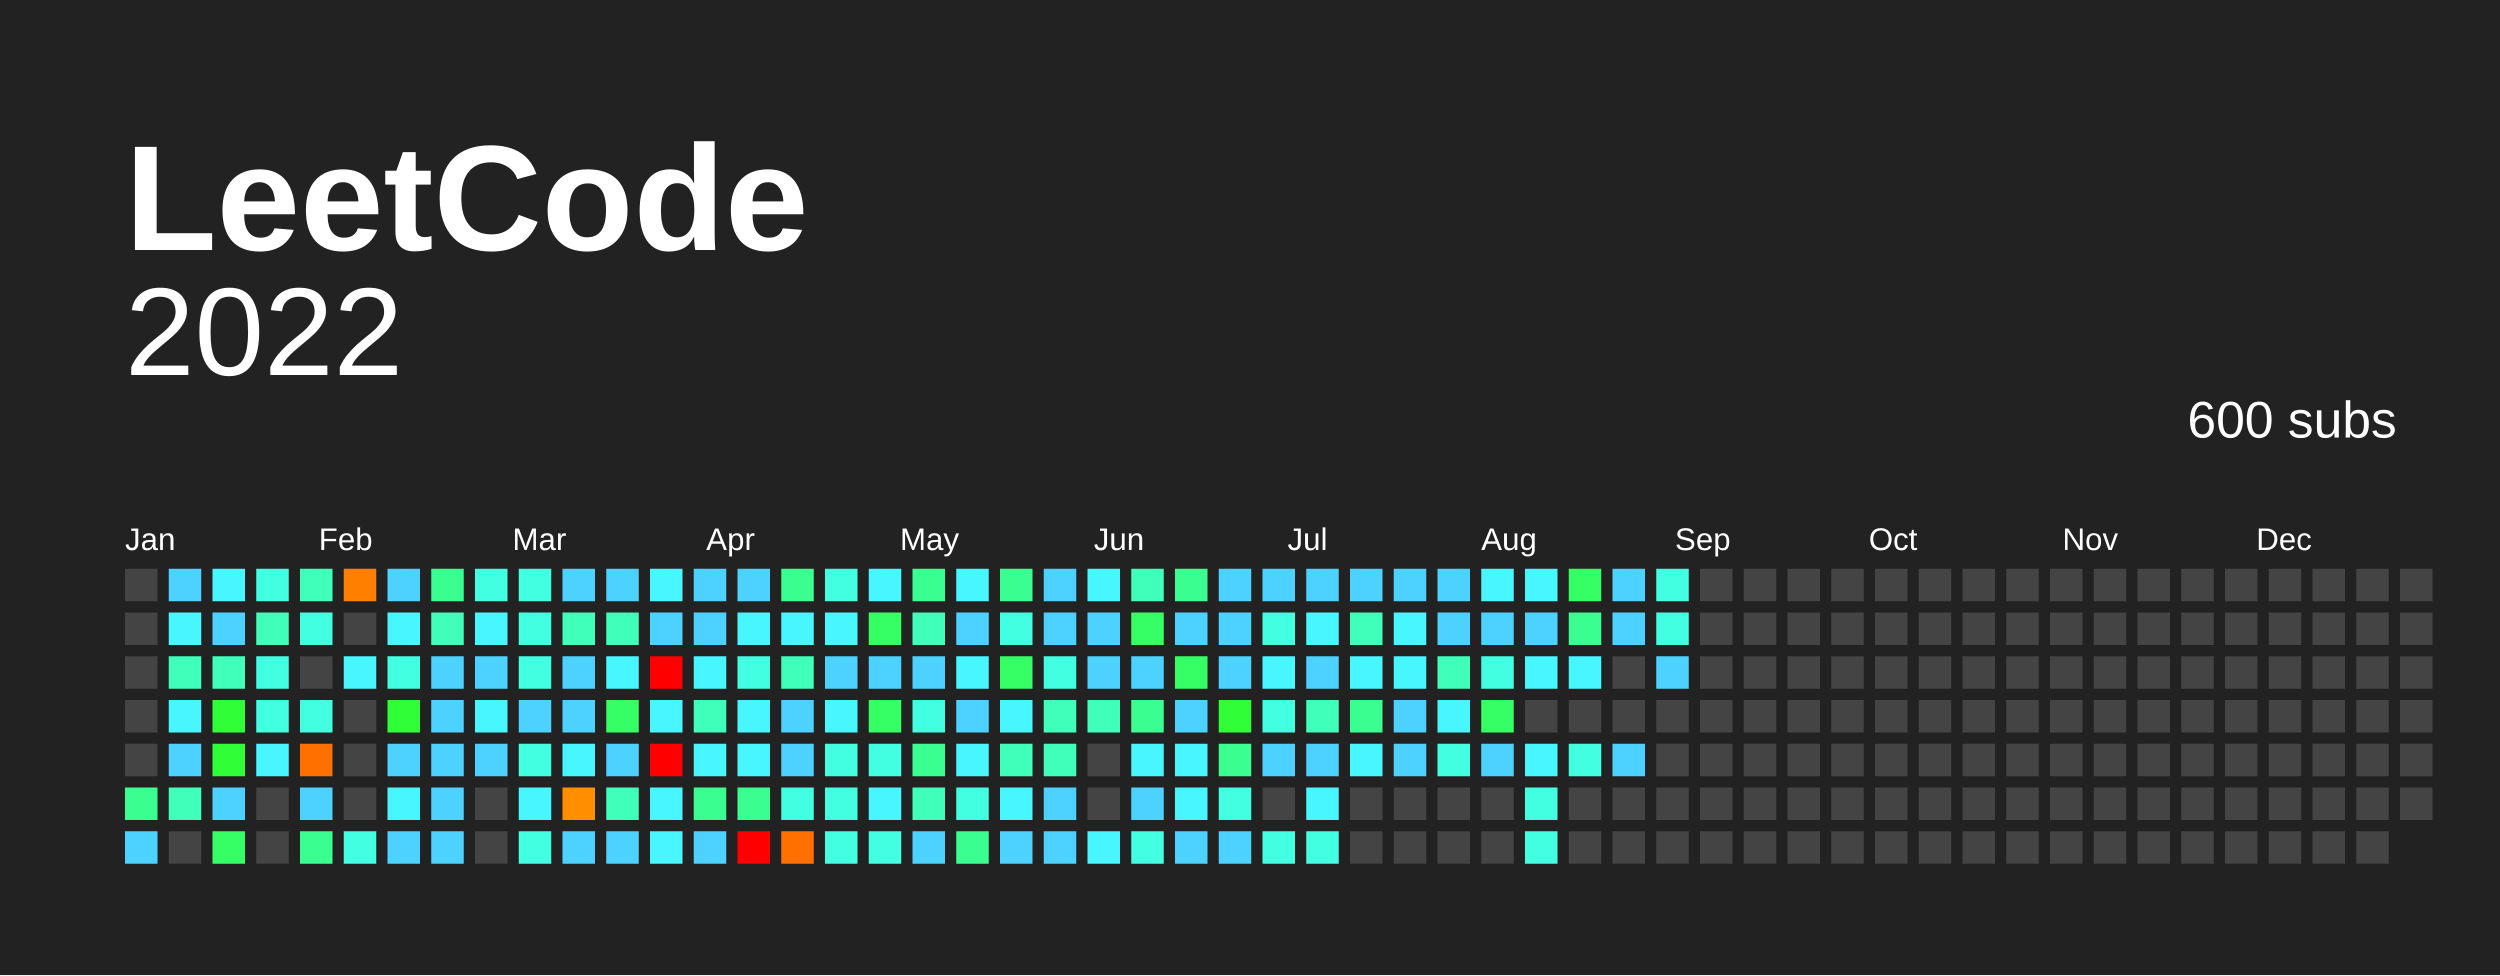
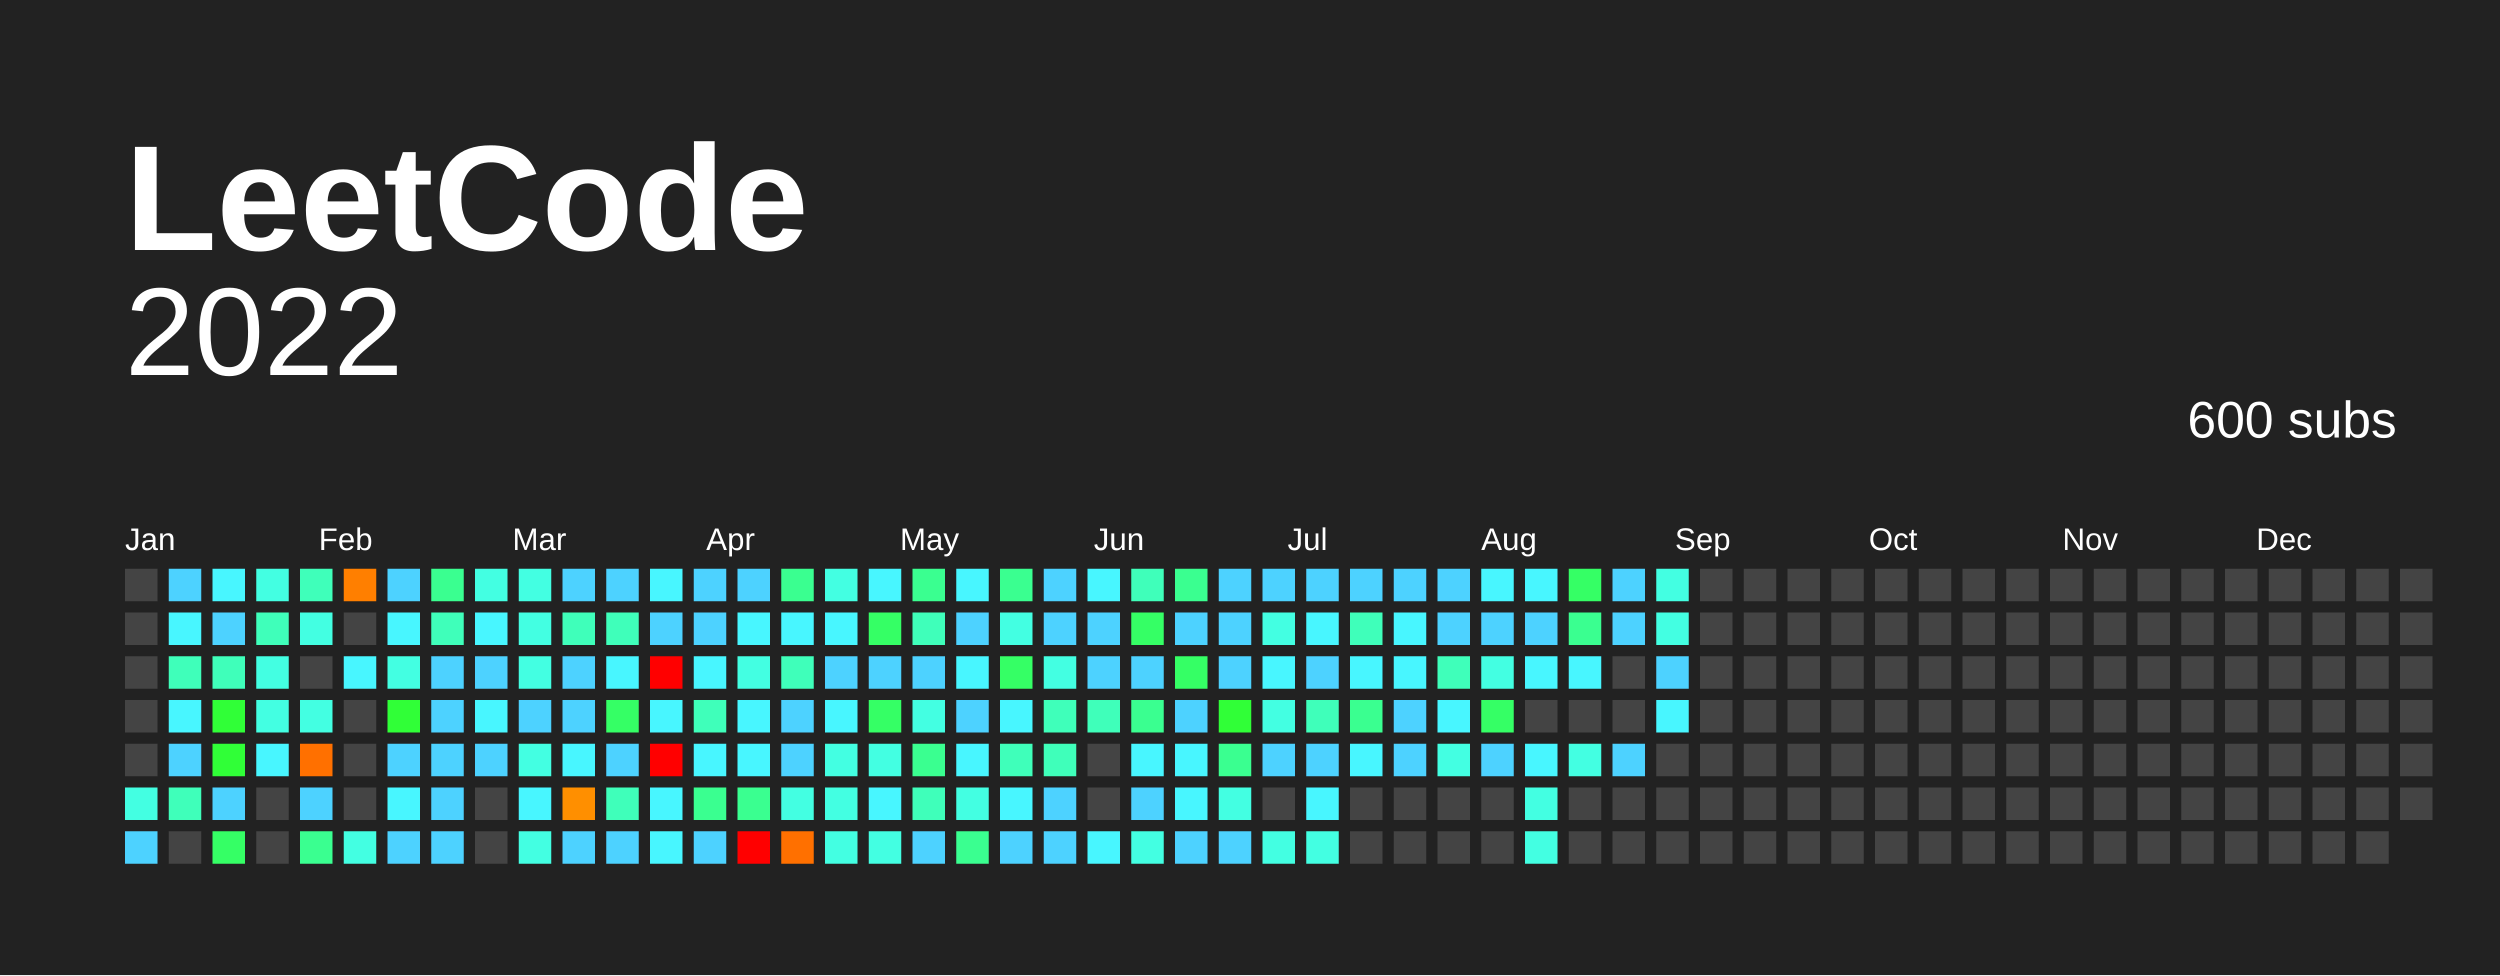
<svg xmlns="http://www.w3.org/2000/svg" baseProfile="full" height="78mm" version="1.1" viewBox="0,0,200,78" width="200mm">
  <defs />
  <rect fill="#222222" height="78" width="200" x="0" y="0" />
  <text fill="#FFFFFF" style="font-size:12px; font-family:Arial; font-weight:bold;" x="10" y="20"> LeetCode</text>
  <text alignment-baseline="hanging" fill="#FFFFFF" style="font-size:10.0px; font-family:Arial;" x="10" y="30">2022</text>
  <text alignment-baseline="hanging" fill="#FFFFFF" style="font-size:4.125px; font-family:Arial;" x="175" y="35">600 subs</text>
  <text fill="#FFFFFF" style="font-size:2.5px; font-family:Arial" x="10.0" y="44">Jan</text>
  <text fill="#FFFFFF" style="font-size:2.5px; font-family:Arial" x="25.5" y="44">Feb</text>
  <text fill="#FFFFFF" style="font-size:2.5px; font-family:Arial" x="41.0" y="44">Mar</text>
  <text fill="#FFFFFF" style="font-size:2.5px; font-family:Arial" x="56.5" y="44">Apr</text>
  <text fill="#FFFFFF" style="font-size:2.5px; font-family:Arial" x="72.0" y="44">May</text>
  <text fill="#FFFFFF" style="font-size:2.5px; font-family:Arial" x="87.5" y="44">Jun</text>
  <text fill="#FFFFFF" style="font-size:2.5px; font-family:Arial" x="103.0" y="44">Jul</text>
  <text fill="#FFFFFF" style="font-size:2.5px; font-family:Arial" x="118.5" y="44">Aug</text>
  <text fill="#FFFFFF" style="font-size:2.5px; font-family:Arial" x="134.0" y="44">Sep</text>
  <text fill="#FFFFFF" style="font-size:2.5px; font-family:Arial" x="149.5" y="44">Oct</text>
  <text fill="#FFFFFF" style="font-size:2.5px; font-family:Arial" x="165.0" y="44">Nov</text>
  <text fill="#FFFFFF" style="font-size:2.5px; font-family:Arial" x="180.5" y="44">Dec</text>
  <rect fill="#444444" height="2.6" width="2.6" x="10.0" y="45.5" />
  <rect fill="#444444" height="2.6" width="2.6" x="10.0" y="49.0" />
  <rect fill="#444444" height="2.6" width="2.6" x="10.0" y="52.5" />
  <rect fill="#444444" height="2.6" width="2.6" x="10.0" y="56.0" />
  <rect fill="#444444" height="2.6" width="2.6" x="10.0" y="59.5" />
-   <rect fill="#3aff90" height="2.6" width="2.6" x="10.0" y="63.0" />
+   <rect fill="#43ffe2" height="2.6" width="2.6" x="10.0" y="63.0" />
  <rect fill="#4dd2ff" height="2.6" width="2.6" x="10.0" y="66.5" />
  <rect fill="#4dd2ff" height="2.6" width="2.6" x="13.5" y="45.5" />
  <rect fill="#48f6ff" height="2.6" width="2.6" x="13.5" y="49.0" />
  <rect fill="#3fffba" height="2.6" width="2.6" x="13.5" y="52.5" />
  <rect fill="#48f6ff" height="2.6" width="2.6" x="13.5" y="56.0" />
  <rect fill="#4dd2ff" height="2.6" width="2.6" x="13.5" y="59.5" />
  <rect fill="#3fffba" height="2.6" width="2.6" x="13.5" y="63.0" />
  <rect fill="#444444" height="2.6" width="2.6" x="13.5" y="66.5" />
  <rect fill="#48f6ff" height="2.6" width="2.6" x="17.0" y="45.5" />
  <rect fill="#4dd2ff" height="2.6" width="2.6" x="17.0" y="49.0" />
  <rect fill="#3fffba" height="2.6" width="2.6" x="17.0" y="52.5" />
  <rect fill="#30ff37" height="2.6" width="2.6" x="17.0" y="56.0" />
  <rect fill="#30ff37" height="2.6" width="2.6" x="17.0" y="59.5" />
  <rect fill="#4dd2ff" height="2.6" width="2.6" x="17.0" y="63.0" />
  <rect fill="#35ff65" height="2.6" width="2.6" x="17.0" y="66.5" />
  <rect fill="#43ffe2" height="2.6" width="2.6" x="20.5" y="45.5" />
  <rect fill="#3fffba" height="2.6" width="2.6" x="20.5" y="49.0" />
  <rect fill="#43ffe2" height="2.6" width="2.6" x="20.5" y="52.5" />
  <rect fill="#43ffe2" height="2.6" width="2.6" x="20.5" y="56.0" />
  <rect fill="#48f6ff" height="2.6" width="2.6" x="20.5" y="59.5" />
  <rect fill="#444444" height="2.6" width="2.6" x="20.5" y="63.0" />
  <rect fill="#444444" height="2.6" width="2.6" x="20.5" y="66.5" />
  <rect fill="#3fffba" height="2.6" width="2.6" x="24.0" y="45.5" />
  <rect fill="#43ffe2" height="2.6" width="2.6" x="24.0" y="49.0" />
  <rect fill="#444444" height="2.6" width="2.6" x="24.0" y="52.5" />
  <rect fill="#43ffe2" height="2.6" width="2.6" x="24.0" y="56.0" />
  <rect fill="#ff7000" height="2.6" width="2.6" x="24.0" y="59.5" />
  <rect fill="#4dd2ff" height="2.6" width="2.6" x="24.0" y="63.0" />
  <rect fill="#3aff90" height="2.6" width="2.6" x="24.0" y="66.5" />
  <rect fill="#ff7f00" height="2.6" width="2.6" x="27.5" y="45.5" />
  <rect fill="#444444" height="2.6" width="2.6" x="27.5" y="49.0" />
  <rect fill="#48f6ff" height="2.6" width="2.6" x="27.5" y="52.5" />
  <rect fill="#444444" height="2.6" width="2.6" x="27.5" y="56.0" />
  <rect fill="#444444" height="2.6" width="2.6" x="27.5" y="59.5" />
  <rect fill="#444444" height="2.6" width="2.6" x="27.5" y="63.0" />
  <rect fill="#43ffe2" height="2.6" width="2.6" x="27.5" y="66.5" />
  <rect fill="#4dd2ff" height="2.6" width="2.6" x="31.0" y="45.5" />
  <rect fill="#48f6ff" height="2.6" width="2.6" x="31.0" y="49.0" />
  <rect fill="#43ffe2" height="2.6" width="2.6" x="31.0" y="52.5" />
  <rect fill="#30ff37" height="2.6" width="2.6" x="31.0" y="56.0" />
  <rect fill="#4dd2ff" height="2.6" width="2.6" x="31.0" y="59.5" />
  <rect fill="#48f6ff" height="2.6" width="2.6" x="31.0" y="63.0" />
  <rect fill="#4dd2ff" height="2.6" width="2.6" x="31.0" y="66.5" />
  <rect fill="#3aff90" height="2.6" width="2.6" x="34.5" y="45.5" />
  <rect fill="#3fffba" height="2.6" width="2.6" x="34.5" y="49.0" />
  <rect fill="#4dd2ff" height="2.6" width="2.6" x="34.5" y="52.5" />
  <rect fill="#4dd2ff" height="2.6" width="2.6" x="34.5" y="56.0" />
  <rect fill="#4dd2ff" height="2.6" width="2.6" x="34.5" y="59.5" />
  <rect fill="#4dd2ff" height="2.6" width="2.6" x="34.5" y="63.0" />
  <rect fill="#4dd2ff" height="2.6" width="2.6" x="34.5" y="66.5" />
  <rect fill="#43ffe2" height="2.6" width="2.6" x="38.0" y="45.5" />
  <rect fill="#48f6ff" height="2.6" width="2.6" x="38.0" y="49.0" />
  <rect fill="#4dd2ff" height="2.6" width="2.6" x="38.0" y="52.5" />
  <rect fill="#48f6ff" height="2.6" width="2.6" x="38.0" y="56.0" />
  <rect fill="#4dd2ff" height="2.6" width="2.6" x="38.0" y="59.5" />
  <rect fill="#444444" height="2.6" width="2.6" x="38.0" y="63.0" />
  <rect fill="#444444" height="2.6" width="2.6" x="38.0" y="66.5" />
  <rect fill="#43ffe2" height="2.6" width="2.6" x="41.5" y="45.5" />
  <rect fill="#43ffe2" height="2.6" width="2.6" x="41.5" y="49.0" />
  <rect fill="#43ffe2" height="2.6" width="2.6" x="41.5" y="52.5" />
  <rect fill="#4dd2ff" height="2.6" width="2.6" x="41.5" y="56.0" />
  <rect fill="#43ffe2" height="2.6" width="2.6" x="41.5" y="59.5" />
  <rect fill="#48f6ff" height="2.6" width="2.6" x="41.5" y="63.0" />
  <rect fill="#43ffe2" height="2.6" width="2.6" x="41.5" y="66.5" />
  <rect fill="#4dd2ff" height="2.6" width="2.6" x="45.0" y="45.5" />
  <rect fill="#3fffba" height="2.6" width="2.6" x="45.0" y="49.0" />
  <rect fill="#4dd2ff" height="2.6" width="2.6" x="45.0" y="52.5" />
  <rect fill="#4dd2ff" height="2.6" width="2.6" x="45.0" y="56.0" />
  <rect fill="#48f6ff" height="2.6" width="2.6" x="45.0" y="59.5" />
  <rect fill="#ff8f00" height="2.6" width="2.6" x="45.0" y="63.0" />
  <rect fill="#4dd2ff" height="2.6" width="2.6" x="45.0" y="66.5" />
  <rect fill="#4dd2ff" height="2.6" width="2.6" x="48.5" y="45.5" />
  <rect fill="#3fffba" height="2.6" width="2.6" x="48.5" y="49.0" />
  <rect fill="#48f6ff" height="2.6" width="2.6" x="48.5" y="52.5" />
  <rect fill="#35ff65" height="2.6" width="2.6" x="48.5" y="56.0" />
  <rect fill="#4dd2ff" height="2.6" width="2.6" x="48.5" y="59.5" />
  <rect fill="#3fffba" height="2.6" width="2.6" x="48.5" y="63.0" />
  <rect fill="#4dd2ff" height="2.6" width="2.6" x="48.5" y="66.5" />
  <rect fill="#48f6ff" height="2.6" width="2.6" x="52.0" y="45.5" />
  <rect fill="#4dd2ff" height="2.6" width="2.6" x="52.0" y="49.0" />
  <rect fill="red" height="2.6" width="2.6" x="52.0" y="52.5" />
  <rect fill="#48f6ff" height="2.6" width="2.6" x="52.0" y="56.0" />
  <rect fill="red" height="2.6" width="2.6" x="52.0" y="59.5" />
  <rect fill="#48f6ff" height="2.6" width="2.6" x="52.0" y="63.0" />
  <rect fill="#48f6ff" height="2.6" width="2.6" x="52.0" y="66.5" />
  <rect fill="#4dd2ff" height="2.6" width="2.6" x="55.5" y="45.5" />
  <rect fill="#4dd2ff" height="2.6" width="2.6" x="55.5" y="49.0" />
  <rect fill="#48f6ff" height="2.6" width="2.6" x="55.5" y="52.5" />
  <rect fill="#3fffba" height="2.6" width="2.6" x="55.5" y="56.0" />
  <rect fill="#48f6ff" height="2.6" width="2.6" x="55.5" y="59.5" />
  <rect fill="#3aff90" height="2.6" width="2.6" x="55.5" y="63.0" />
  <rect fill="#4dd2ff" height="2.6" width="2.6" x="55.5" y="66.5" />
  <rect fill="#4dd2ff" height="2.6" width="2.6" x="59.0" y="45.5" />
  <rect fill="#48f6ff" height="2.6" width="2.6" x="59.0" y="49.0" />
  <rect fill="#43ffe2" height="2.6" width="2.6" x="59.0" y="52.5" />
  <rect fill="#48f6ff" height="2.6" width="2.6" x="59.0" y="56.0" />
  <rect fill="#48f6ff" height="2.6" width="2.6" x="59.0" y="59.5" />
  <rect fill="#3aff90" height="2.6" width="2.6" x="59.0" y="63.0" />
  <rect fill="red" height="2.6" width="2.6" x="59.0" y="66.5" />
  <rect fill="#3aff90" height="2.6" width="2.6" x="62.5" y="45.5" />
  <rect fill="#48f6ff" height="2.6" width="2.6" x="62.5" y="49.0" />
  <rect fill="#3fffba" height="2.6" width="2.6" x="62.5" y="52.5" />
  <rect fill="#4dd2ff" height="2.6" width="2.6" x="62.5" y="56.0" />
  <rect fill="#4dd2ff" height="2.6" width="2.6" x="62.5" y="59.5" />
  <rect fill="#43ffe2" height="2.6" width="2.6" x="62.5" y="63.0" />
  <rect fill="#ff7000" height="2.6" width="2.6" x="62.5" y="66.5" />
  <rect fill="#43ffe2" height="2.6" width="2.6" x="66.0" y="45.5" />
  <rect fill="#48f6ff" height="2.6" width="2.6" x="66.0" y="49.0" />
  <rect fill="#4dd2ff" height="2.6" width="2.6" x="66.0" y="52.5" />
  <rect fill="#48f6ff" height="2.6" width="2.6" x="66.0" y="56.0" />
  <rect fill="#43ffe2" height="2.6" width="2.6" x="66.0" y="59.5" />
  <rect fill="#43ffe2" height="2.6" width="2.6" x="66.0" y="63.0" />
  <rect fill="#43ffe2" height="2.6" width="2.6" x="66.0" y="66.5" />
  <rect fill="#48f6ff" height="2.6" width="2.6" x="69.5" y="45.5" />
  <rect fill="#35ff65" height="2.6" width="2.6" x="69.5" y="49.0" />
  <rect fill="#4dd2ff" height="2.6" width="2.6" x="69.5" y="52.5" />
  <rect fill="#35ff65" height="2.6" width="2.6" x="69.5" y="56.0" />
  <rect fill="#43ffe2" height="2.6" width="2.6" x="69.5" y="59.5" />
  <rect fill="#48f6ff" height="2.6" width="2.6" x="69.5" y="63.0" />
  <rect fill="#43ffe2" height="2.6" width="2.6" x="69.5" y="66.5" />
  <rect fill="#3aff90" height="2.6" width="2.6" x="73.0" y="45.5" />
  <rect fill="#3fffba" height="2.6" width="2.6" x="73.0" y="49.0" />
  <rect fill="#4dd2ff" height="2.6" width="2.6" x="73.0" y="52.5" />
  <rect fill="#43ffe2" height="2.6" width="2.6" x="73.0" y="56.0" />
  <rect fill="#3aff90" height="2.6" width="2.6" x="73.0" y="59.5" />
  <rect fill="#3fffba" height="2.6" width="2.6" x="73.0" y="63.0" />
  <rect fill="#4dd2ff" height="2.6" width="2.6" x="73.0" y="66.5" />
  <rect fill="#48f6ff" height="2.6" width="2.6" x="76.5" y="45.5" />
  <rect fill="#4dd2ff" height="2.6" width="2.6" x="76.5" y="49.0" />
  <rect fill="#48f6ff" height="2.6" width="2.6" x="76.5" y="52.5" />
  <rect fill="#4dd2ff" height="2.6" width="2.6" x="76.5" y="56.0" />
  <rect fill="#48f6ff" height="2.6" width="2.6" x="76.5" y="59.5" />
  <rect fill="#43ffe2" height="2.6" width="2.6" x="76.5" y="63.0" />
  <rect fill="#3aff90" height="2.6" width="2.6" x="76.5" y="66.5" />
  <rect fill="#3aff90" height="2.6" width="2.6" x="80.0" y="45.5" />
  <rect fill="#43ffe2" height="2.6" width="2.6" x="80.0" y="49.0" />
  <rect fill="#35ff65" height="2.6" width="2.6" x="80.0" y="52.5" />
  <rect fill="#48f6ff" height="2.6" width="2.6" x="80.0" y="56.0" />
  <rect fill="#3fffba" height="2.6" width="2.6" x="80.0" y="59.5" />
  <rect fill="#48f6ff" height="2.6" width="2.6" x="80.0" y="63.0" />
  <rect fill="#4dd2ff" height="2.6" width="2.6" x="80.0" y="66.5" />
  <rect fill="#4dd2ff" height="2.6" width="2.6" x="83.5" y="45.5" />
  <rect fill="#4dd2ff" height="2.6" width="2.6" x="83.5" y="49.0" />
  <rect fill="#43ffe2" height="2.6" width="2.6" x="83.5" y="52.5" />
  <rect fill="#3fffba" height="2.6" width="2.6" x="83.5" y="56.0" />
  <rect fill="#3fffba" height="2.6" width="2.6" x="83.5" y="59.5" />
  <rect fill="#4dd2ff" height="2.6" width="2.6" x="83.5" y="63.0" />
  <rect fill="#4dd2ff" height="2.6" width="2.6" x="83.5" y="66.5" />
  <rect fill="#48f6ff" height="2.6" width="2.6" x="87.0" y="45.5" />
  <rect fill="#4dd2ff" height="2.6" width="2.6" x="87.0" y="49.0" />
  <rect fill="#4dd2ff" height="2.6" width="2.6" x="87.0" y="52.5" />
  <rect fill="#3fffba" height="2.6" width="2.6" x="87.0" y="56.0" />
  <rect fill="#444444" height="2.6" width="2.6" x="87.0" y="59.5" />
  <rect fill="#444444" height="2.6" width="2.6" x="87.0" y="63.0" />
  <rect fill="#48f6ff" height="2.6" width="2.6" x="87.0" y="66.5" />
  <rect fill="#3fffba" height="2.6" width="2.6" x="90.5" y="45.5" />
  <rect fill="#35ff65" height="2.6" width="2.6" x="90.5" y="49.0" />
  <rect fill="#4dd2ff" height="2.6" width="2.6" x="90.5" y="52.5" />
  <rect fill="#3aff90" height="2.6" width="2.6" x="90.5" y="56.0" />
  <rect fill="#48f6ff" height="2.6" width="2.6" x="90.5" y="59.5" />
  <rect fill="#4dd2ff" height="2.6" width="2.6" x="90.5" y="63.0" />
  <rect fill="#43ffe2" height="2.6" width="2.6" x="90.5" y="66.5" />
  <rect fill="#3aff90" height="2.6" width="2.6" x="94.0" y="45.5" />
  <rect fill="#4dd2ff" height="2.6" width="2.6" x="94.0" y="49.0" />
  <rect fill="#35ff65" height="2.6" width="2.6" x="94.0" y="52.5" />
  <rect fill="#4dd2ff" height="2.6" width="2.6" x="94.0" y="56.0" />
  <rect fill="#48f6ff" height="2.6" width="2.6" x="94.0" y="59.5" />
  <rect fill="#48f6ff" height="2.6" width="2.6" x="94.0" y="63.0" />
  <rect fill="#4dd2ff" height="2.6" width="2.6" x="94.0" y="66.5" />
  <rect fill="#4dd2ff" height="2.6" width="2.6" x="97.5" y="45.5" />
  <rect fill="#4dd2ff" height="2.6" width="2.6" x="97.5" y="49.0" />
  <rect fill="#4dd2ff" height="2.6" width="2.6" x="97.5" y="52.5" />
  <rect fill="#30ff37" height="2.6" width="2.6" x="97.5" y="56.0" />
  <rect fill="#3aff90" height="2.6" width="2.6" x="97.5" y="59.5" />
  <rect fill="#43ffe2" height="2.6" width="2.6" x="97.5" y="63.0" />
  <rect fill="#4dd2ff" height="2.6" width="2.6" x="97.5" y="66.5" />
  <rect fill="#4dd2ff" height="2.6" width="2.6" x="101.0" y="45.5" />
  <rect fill="#43ffe2" height="2.6" width="2.6" x="101.0" y="49.0" />
  <rect fill="#48f6ff" height="2.6" width="2.6" x="101.0" y="52.5" />
  <rect fill="#43ffe2" height="2.6" width="2.6" x="101.0" y="56.0" />
  <rect fill="#4dd2ff" height="2.6" width="2.6" x="101.0" y="59.5" />
  <rect fill="#444444" height="2.6" width="2.6" x="101.0" y="63.0" />
  <rect fill="#43ffe2" height="2.6" width="2.6" x="101.0" y="66.5" />
  <rect fill="#4dd2ff" height="2.6" width="2.6" x="104.5" y="45.5" />
  <rect fill="#48f6ff" height="2.6" width="2.6" x="104.5" y="49.0" />
  <rect fill="#4dd2ff" height="2.6" width="2.6" x="104.5" y="52.5" />
  <rect fill="#3fffba" height="2.6" width="2.6" x="104.5" y="56.0" />
  <rect fill="#4dd2ff" height="2.6" width="2.6" x="104.5" y="59.5" />
  <rect fill="#48f6ff" height="2.6" width="2.6" x="104.5" y="63.0" />
  <rect fill="#43ffe2" height="2.6" width="2.6" x="104.5" y="66.5" />
  <rect fill="#4dd2ff" height="2.6" width="2.6" x="108.0" y="45.5" />
  <rect fill="#3fffba" height="2.6" width="2.6" x="108.0" y="49.0" />
  <rect fill="#48f6ff" height="2.6" width="2.6" x="108.0" y="52.5" />
  <rect fill="#3aff90" height="2.6" width="2.6" x="108.0" y="56.0" />
  <rect fill="#48f6ff" height="2.6" width="2.6" x="108.0" y="59.5" />
  <rect fill="#444444" height="2.6" width="2.6" x="108.0" y="63.0" />
  <rect fill="#444444" height="2.6" width="2.6" x="108.0" y="66.5" />
  <rect fill="#4dd2ff" height="2.6" width="2.6" x="111.5" y="45.5" />
  <rect fill="#48f6ff" height="2.6" width="2.6" x="111.5" y="49.0" />
  <rect fill="#48f6ff" height="2.6" width="2.6" x="111.5" y="52.5" />
  <rect fill="#4dd2ff" height="2.6" width="2.6" x="111.5" y="56.0" />
  <rect fill="#4dd2ff" height="2.6" width="2.6" x="111.5" y="59.5" />
  <rect fill="#444444" height="2.6" width="2.6" x="111.5" y="63.0" />
  <rect fill="#444444" height="2.6" width="2.6" x="111.5" y="66.5" />
  <rect fill="#4dd2ff" height="2.6" width="2.6" x="115.0" y="45.5" />
  <rect fill="#4dd2ff" height="2.6" width="2.6" x="115.0" y="49.0" />
  <rect fill="#3fffba" height="2.6" width="2.6" x="115.0" y="52.5" />
  <rect fill="#48f6ff" height="2.6" width="2.6" x="115.0" y="56.0" />
  <rect fill="#43ffe2" height="2.6" width="2.6" x="115.0" y="59.5" />
  <rect fill="#444444" height="2.6" width="2.6" x="115.0" y="63.0" />
  <rect fill="#444444" height="2.6" width="2.6" x="115.0" y="66.5" />
  <rect fill="#48f6ff" height="2.6" width="2.6" x="118.5" y="45.5" />
  <rect fill="#4dd2ff" height="2.6" width="2.6" x="118.5" y="49.0" />
  <rect fill="#43ffe2" height="2.6" width="2.6" x="118.5" y="52.5" />
  <rect fill="#35ff65" height="2.6" width="2.6" x="118.5" y="56.0" />
  <rect fill="#4dd2ff" height="2.6" width="2.6" x="118.5" y="59.5" />
  <rect fill="#444444" height="2.6" width="2.6" x="118.5" y="63.0" />
  <rect fill="#444444" height="2.6" width="2.6" x="118.5" y="66.5" />
  <rect fill="#48f6ff" height="2.6" width="2.6" x="122.0" y="45.5" />
  <rect fill="#4dd2ff" height="2.6" width="2.6" x="122.0" y="49.0" />
  <rect fill="#48f6ff" height="2.6" width="2.6" x="122.0" y="52.5" />
  <rect fill="#444444" height="2.6" width="2.6" x="122.0" y="56.0" />
  <rect fill="#48f6ff" height="2.6" width="2.6" x="122.0" y="59.5" />
  <rect fill="#43ffe2" height="2.6" width="2.6" x="122.0" y="63.0" />
  <rect fill="#43ffe2" height="2.6" width="2.6" x="122.0" y="66.5" />
  <rect fill="#35ff65" height="2.6" width="2.6" x="125.5" y="45.5" />
  <rect fill="#3aff90" height="2.6" width="2.6" x="125.5" y="49.0" />
  <rect fill="#48f6ff" height="2.6" width="2.6" x="125.5" y="52.5" />
  <rect fill="#444444" height="2.6" width="2.6" x="125.5" y="56.0" />
  <rect fill="#43ffe2" height="2.6" width="2.6" x="125.5" y="59.5" />
  <rect fill="#444444" height="2.6" width="2.6" x="125.5" y="63.0" />
  <rect fill="#444444" height="2.6" width="2.6" x="125.5" y="66.5" />
  <rect fill="#4dd2ff" height="2.6" width="2.6" x="129.0" y="45.5" />
  <rect fill="#4dd2ff" height="2.6" width="2.6" x="129.0" y="49.0" />
  <rect fill="#444444" height="2.6" width="2.6" x="129.0" y="52.5" />
  <rect fill="#444444" height="2.6" width="2.6" x="129.0" y="56.0" />
  <rect fill="#4dd2ff" height="2.6" width="2.6" x="129.0" y="59.5" />
  <rect fill="#444444" height="2.6" width="2.6" x="129.0" y="63.0" />
  <rect fill="#444444" height="2.6" width="2.6" x="129.0" y="66.5" />
  <rect fill="#43ffe2" height="2.6" width="2.6" x="132.5" y="45.5" />
  <rect fill="#43ffe2" height="2.6" width="2.6" x="132.5" y="49.0" />
  <rect fill="#4dd2ff" height="2.6" width="2.6" x="132.5" y="52.5" />
-   <rect fill="#444444" height="2.6" width="2.6" x="132.5" y="56.0" />
+   <rect fill="#48f6ff" height="2.6" width="2.6" x="132.5" y="56.0" />
  <rect fill="#444444" height="2.6" width="2.6" x="132.5" y="59.5" />
  <rect fill="#444444" height="2.6" width="2.6" x="132.5" y="63.0" />
  <rect fill="#444444" height="2.6" width="2.6" x="132.5" y="66.5" />
  <rect fill="#444444" height="2.6" width="2.6" x="136.0" y="45.5" />
  <rect fill="#444444" height="2.6" width="2.6" x="136.0" y="49.0" />
  <rect fill="#444444" height="2.6" width="2.6" x="136.0" y="52.5" />
  <rect fill="#444444" height="2.6" width="2.6" x="136.0" y="56.0" />
  <rect fill="#444444" height="2.6" width="2.6" x="136.0" y="59.5" />
  <rect fill="#444444" height="2.6" width="2.6" x="136.0" y="63.0" />
  <rect fill="#444444" height="2.6" width="2.6" x="136.0" y="66.5" />
  <rect fill="#444444" height="2.6" width="2.6" x="139.5" y="45.5" />
  <rect fill="#444444" height="2.6" width="2.6" x="139.5" y="49.0" />
  <rect fill="#444444" height="2.6" width="2.6" x="139.5" y="52.5" />
  <rect fill="#444444" height="2.6" width="2.6" x="139.5" y="56.0" />
  <rect fill="#444444" height="2.6" width="2.6" x="139.5" y="59.5" />
  <rect fill="#444444" height="2.6" width="2.6" x="139.5" y="63.0" />
  <rect fill="#444444" height="2.6" width="2.6" x="139.5" y="66.5" />
  <rect fill="#444444" height="2.6" width="2.6" x="143.0" y="45.5" />
  <rect fill="#444444" height="2.6" width="2.6" x="143.0" y="49.0" />
  <rect fill="#444444" height="2.6" width="2.6" x="143.0" y="52.5" />
  <rect fill="#444444" height="2.6" width="2.6" x="143.0" y="56.0" />
  <rect fill="#444444" height="2.6" width="2.6" x="143.0" y="59.5" />
  <rect fill="#444444" height="2.6" width="2.6" x="143.0" y="63.0" />
  <rect fill="#444444" height="2.6" width="2.6" x="143.0" y="66.5" />
  <rect fill="#444444" height="2.6" width="2.6" x="146.5" y="45.5" />
  <rect fill="#444444" height="2.6" width="2.6" x="146.5" y="49.0" />
  <rect fill="#444444" height="2.6" width="2.6" x="146.5" y="52.5" />
  <rect fill="#444444" height="2.6" width="2.6" x="146.5" y="56.0" />
  <rect fill="#444444" height="2.6" width="2.6" x="146.5" y="59.5" />
  <rect fill="#444444" height="2.6" width="2.6" x="146.5" y="63.0" />
  <rect fill="#444444" height="2.6" width="2.6" x="146.5" y="66.5" />
  <rect fill="#444444" height="2.6" width="2.6" x="150.0" y="45.5" />
  <rect fill="#444444" height="2.6" width="2.6" x="150.0" y="49.0" />
  <rect fill="#444444" height="2.6" width="2.6" x="150.0" y="52.5" />
  <rect fill="#444444" height="2.6" width="2.6" x="150.0" y="56.0" />
  <rect fill="#444444" height="2.6" width="2.6" x="150.0" y="59.5" />
  <rect fill="#444444" height="2.6" width="2.6" x="150.0" y="63.0" />
  <rect fill="#444444" height="2.6" width="2.6" x="150.0" y="66.5" />
  <rect fill="#444444" height="2.6" width="2.6" x="153.5" y="45.5" />
  <rect fill="#444444" height="2.6" width="2.6" x="153.5" y="49.0" />
  <rect fill="#444444" height="2.6" width="2.6" x="153.5" y="52.5" />
  <rect fill="#444444" height="2.6" width="2.6" x="153.5" y="56.0" />
  <rect fill="#444444" height="2.6" width="2.6" x="153.5" y="59.5" />
  <rect fill="#444444" height="2.6" width="2.6" x="153.5" y="63.0" />
  <rect fill="#444444" height="2.6" width="2.6" x="153.5" y="66.5" />
  <rect fill="#444444" height="2.6" width="2.6" x="157.0" y="45.5" />
  <rect fill="#444444" height="2.6" width="2.6" x="157.0" y="49.0" />
  <rect fill="#444444" height="2.6" width="2.6" x="157.0" y="52.5" />
  <rect fill="#444444" height="2.6" width="2.6" x="157.0" y="56.0" />
  <rect fill="#444444" height="2.6" width="2.6" x="157.0" y="59.5" />
  <rect fill="#444444" height="2.6" width="2.6" x="157.0" y="63.0" />
  <rect fill="#444444" height="2.6" width="2.6" x="157.0" y="66.5" />
  <rect fill="#444444" height="2.6" width="2.6" x="160.5" y="45.5" />
  <rect fill="#444444" height="2.6" width="2.6" x="160.5" y="49.0" />
  <rect fill="#444444" height="2.6" width="2.6" x="160.5" y="52.5" />
  <rect fill="#444444" height="2.6" width="2.6" x="160.5" y="56.0" />
  <rect fill="#444444" height="2.6" width="2.6" x="160.5" y="59.5" />
  <rect fill="#444444" height="2.6" width="2.6" x="160.5" y="63.0" />
  <rect fill="#444444" height="2.6" width="2.6" x="160.5" y="66.5" />
  <rect fill="#444444" height="2.6" width="2.6" x="164.0" y="45.5" />
  <rect fill="#444444" height="2.6" width="2.6" x="164.0" y="49.0" />
  <rect fill="#444444" height="2.6" width="2.6" x="164.0" y="52.5" />
  <rect fill="#444444" height="2.6" width="2.6" x="164.0" y="56.0" />
  <rect fill="#444444" height="2.6" width="2.6" x="164.0" y="59.5" />
  <rect fill="#444444" height="2.6" width="2.6" x="164.0" y="63.0" />
  <rect fill="#444444" height="2.6" width="2.6" x="164.0" y="66.5" />
  <rect fill="#444444" height="2.6" width="2.6" x="167.5" y="45.5" />
  <rect fill="#444444" height="2.6" width="2.6" x="167.5" y="49.0" />
  <rect fill="#444444" height="2.6" width="2.6" x="167.5" y="52.5" />
  <rect fill="#444444" height="2.6" width="2.6" x="167.5" y="56.0" />
  <rect fill="#444444" height="2.6" width="2.6" x="167.5" y="59.5" />
  <rect fill="#444444" height="2.6" width="2.6" x="167.5" y="63.0" />
  <rect fill="#444444" height="2.6" width="2.6" x="167.5" y="66.5" />
  <rect fill="#444444" height="2.6" width="2.6" x="171.0" y="45.5" />
  <rect fill="#444444" height="2.6" width="2.6" x="171.0" y="49.0" />
  <rect fill="#444444" height="2.6" width="2.6" x="171.0" y="52.5" />
  <rect fill="#444444" height="2.6" width="2.6" x="171.0" y="56.0" />
  <rect fill="#444444" height="2.6" width="2.6" x="171.0" y="59.5" />
  <rect fill="#444444" height="2.6" width="2.6" x="171.0" y="63.0" />
  <rect fill="#444444" height="2.6" width="2.6" x="171.0" y="66.5" />
  <rect fill="#444444" height="2.6" width="2.6" x="174.5" y="45.5" />
  <rect fill="#444444" height="2.6" width="2.6" x="174.5" y="49.0" />
  <rect fill="#444444" height="2.6" width="2.6" x="174.5" y="52.5" />
  <rect fill="#444444" height="2.6" width="2.6" x="174.5" y="56.0" />
  <rect fill="#444444" height="2.6" width="2.6" x="174.5" y="59.5" />
  <rect fill="#444444" height="2.6" width="2.6" x="174.5" y="63.0" />
  <rect fill="#444444" height="2.6" width="2.6" x="174.5" y="66.5" />
  <rect fill="#444444" height="2.6" width="2.6" x="178.0" y="45.5" />
  <rect fill="#444444" height="2.6" width="2.6" x="178.0" y="49.0" />
  <rect fill="#444444" height="2.6" width="2.6" x="178.0" y="52.5" />
  <rect fill="#444444" height="2.6" width="2.6" x="178.0" y="56.0" />
  <rect fill="#444444" height="2.6" width="2.6" x="178.0" y="59.5" />
  <rect fill="#444444" height="2.6" width="2.6" x="178.0" y="63.0" />
  <rect fill="#444444" height="2.6" width="2.6" x="178.0" y="66.5" />
  <rect fill="#444444" height="2.6" width="2.6" x="181.5" y="45.5" />
  <rect fill="#444444" height="2.6" width="2.6" x="181.5" y="49.0" />
  <rect fill="#444444" height="2.6" width="2.6" x="181.5" y="52.5" />
  <rect fill="#444444" height="2.6" width="2.6" x="181.5" y="56.0" />
  <rect fill="#444444" height="2.6" width="2.6" x="181.5" y="59.5" />
  <rect fill="#444444" height="2.6" width="2.6" x="181.5" y="63.0" />
  <rect fill="#444444" height="2.6" width="2.6" x="181.5" y="66.5" />
  <rect fill="#444444" height="2.6" width="2.6" x="185.0" y="45.5" />
  <rect fill="#444444" height="2.6" width="2.6" x="185.0" y="49.0" />
  <rect fill="#444444" height="2.6" width="2.6" x="185.0" y="52.5" />
  <rect fill="#444444" height="2.6" width="2.6" x="185.0" y="56.0" />
  <rect fill="#444444" height="2.6" width="2.6" x="185.0" y="59.5" />
  <rect fill="#444444" height="2.6" width="2.6" x="185.0" y="63.0" />
  <rect fill="#444444" height="2.6" width="2.6" x="185.0" y="66.5" />
  <rect fill="#444444" height="2.6" width="2.6" x="188.5" y="45.5" />
  <rect fill="#444444" height="2.6" width="2.6" x="188.5" y="49.0" />
  <rect fill="#444444" height="2.6" width="2.6" x="188.5" y="52.5" />
  <rect fill="#444444" height="2.6" width="2.6" x="188.5" y="56.0" />
  <rect fill="#444444" height="2.6" width="2.6" x="188.5" y="59.5" />
  <rect fill="#444444" height="2.6" width="2.6" x="188.5" y="63.0" />
  <rect fill="#444444" height="2.6" width="2.6" x="188.5" y="66.5" />
  <rect fill="#444444" height="2.6" width="2.6" x="192.0" y="45.5" />
  <rect fill="#444444" height="2.6" width="2.6" x="192.0" y="49.0" />
  <rect fill="#444444" height="2.6" width="2.6" x="192.0" y="52.5" />
  <rect fill="#444444" height="2.6" width="2.6" x="192.0" y="56.0" />
  <rect fill="#444444" height="2.6" width="2.6" x="192.0" y="59.5" />
  <rect fill="#444444" height="2.6" width="2.6" x="192.0" y="63.0" />
</svg>
